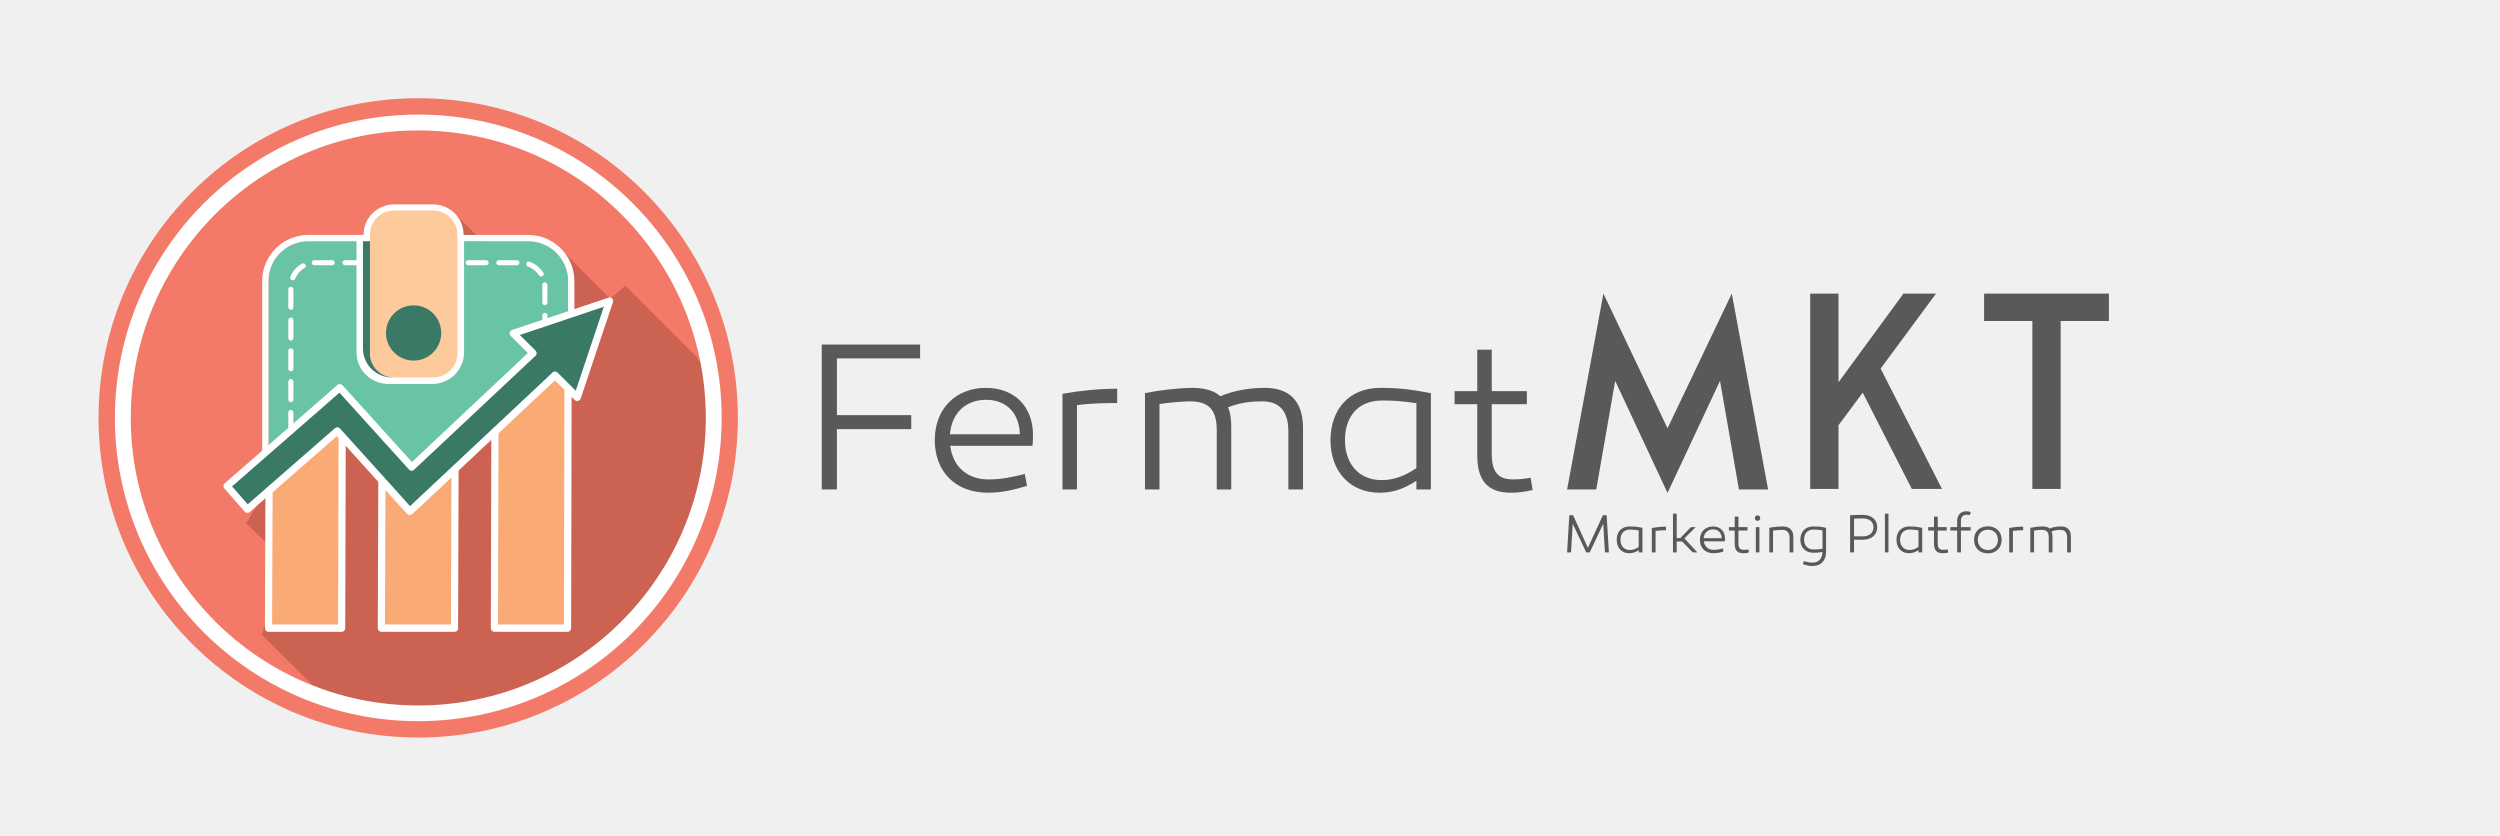
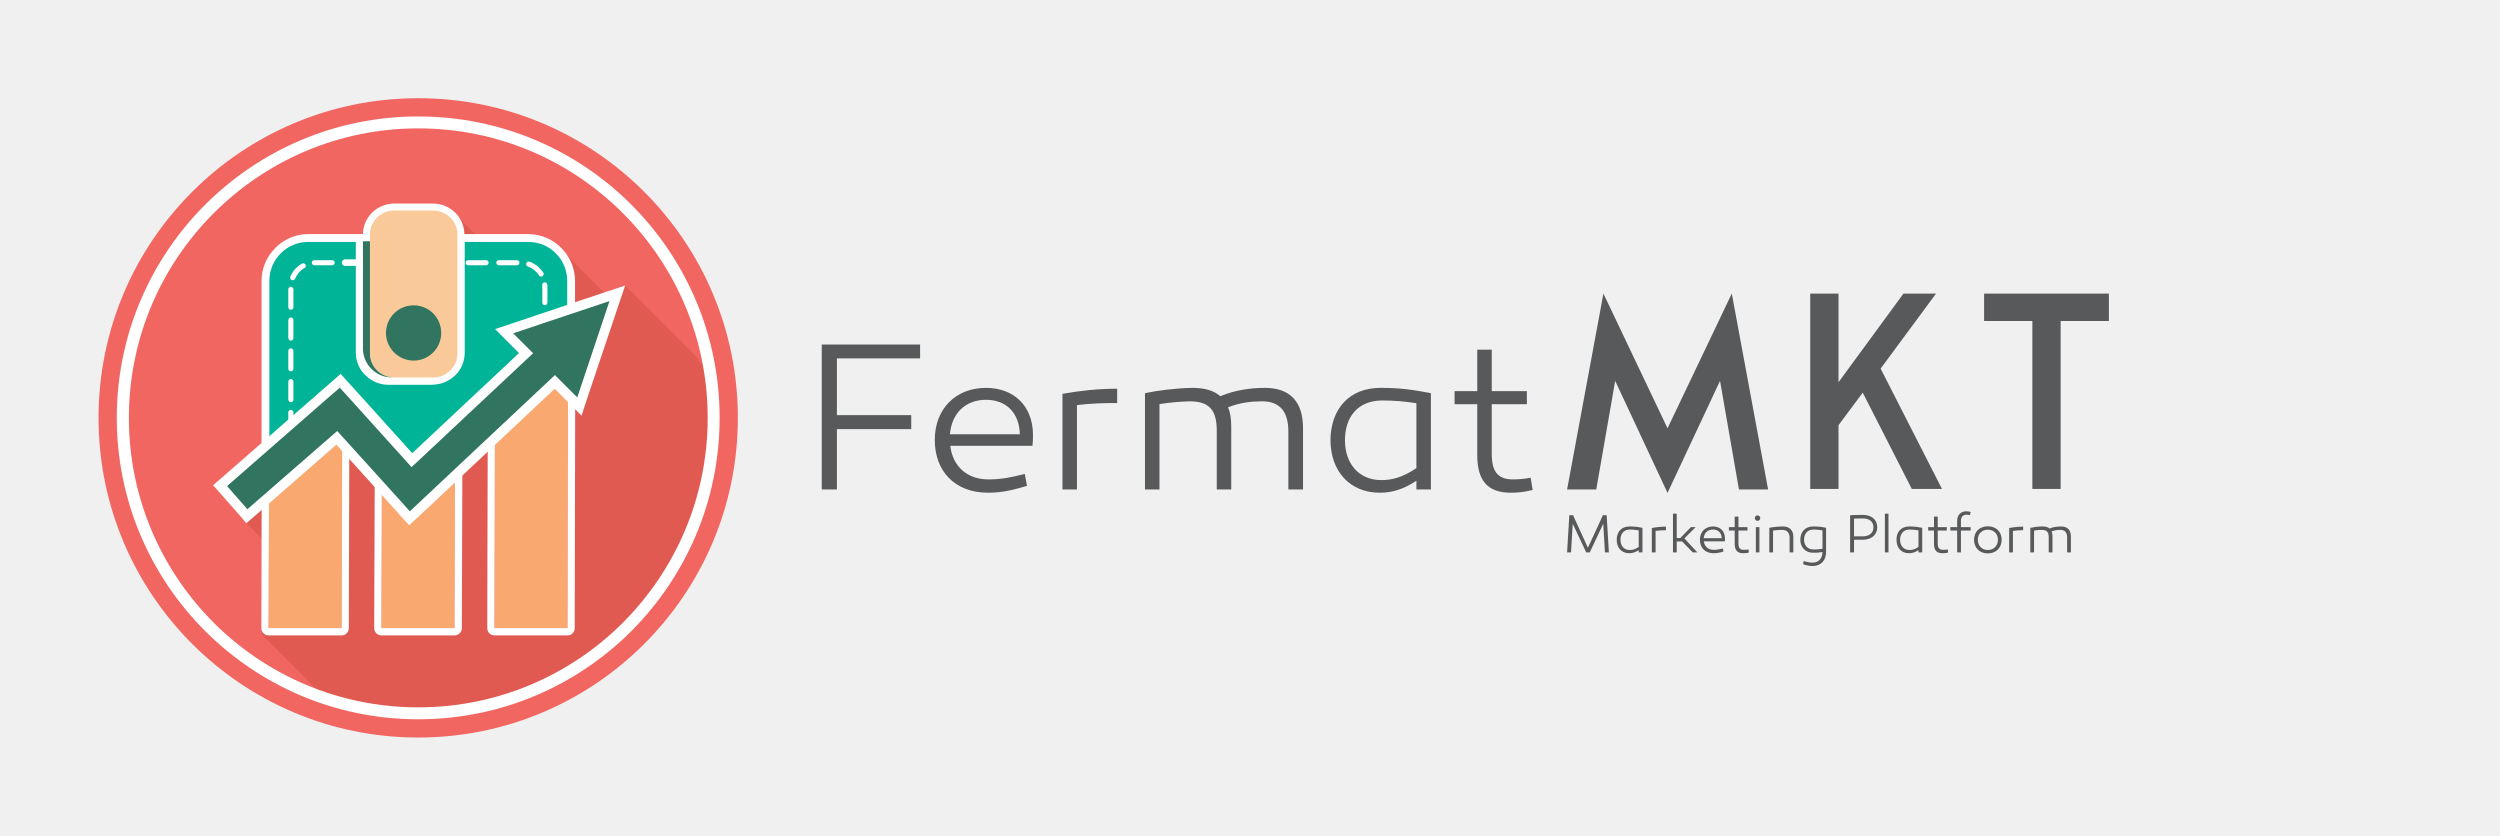
<svg xmlns="http://www.w3.org/2000/svg" xml:space="preserve" width="146.643mm" height="49.022mm" version="1.1" style="shape-rendering:geometricPrecision; text-rendering:geometricPrecision; image-rendering:optimizeQuality; fill-rule:evenodd; clip-rule:evenodd" viewBox="0 0 14664 4902">
  <defs>
    <style type="text/css">
   
-     .fil7 {fill:#3B7967}
-     .fil3 {fill:#68C4A4}
-     .fil6 {fill:#FDCB9B}
    .fil5 {fill:#FEFEFE}
-     .fil10 {fill:#3B7967}
-     .fil1 {fill:#F37A68}
-     .fil8 {fill:#F9AA75}
-     .fil2 {fill:#CC6252}
+     .fil3 {fill:#00B498}
+     .fil7 {fill:#317460}
+     .fil2 {fill:#E05A52}
+     .fil1 {fill:#F26662}
+     .fil8 {fill:#F9A870}
+     .fil6 {fill:#F9C999}
    .fil4 {fill:white}
    .fil0 {fill:#58595B;fill-rule:nonzero}
    .fil9 {fill:white;fill-rule:nonzero}
   
  </style>
  </defs>
  <g id="Capa_x0020_1">
-     <path class="fil0" d="M4909 2435l0 -333 488 0 0 -81 -577 0 0 850 89 0 0 -354 436 0 0 -82 -436 0zm874 -160c-175,0 -300,121 -300,306 0,180 115,309 313,309 87,0 152,-18 228,-40l-13 -70c-79,20 -139,32 -213,32 -127,0 -210,-78 -224,-197l482 0c3,-28 3,-38 3,-66 -1,-169 -113,-274 -276,-274zm1 70c117,0 195,76 198,202l-410 0c10,-122 90,-202 212,-202zm769 -65c-107,0 -216,11 -321,30l0 561 85 0 0 -495c85,-10 154,-12 236,-12l0 -84zm866 -5c-88,0 -181,15 -261,49 -39,-34 -92,-49 -166,-49 -98,2 -205,16 -276,31l0 565 85 0 0 -501c66,-10 120,-14 175,-16 112,0 161,45 161,171l0 346 85 0 0 -367c0,-49 -6,-87 -19,-115 73,-28 136,-35 200,-35 105,0 154,61 154,177l0 340 86 0 0 -360c0,-160 -81,-236 -224,-236zm678 0c-181,0 -291,122 -293,305 0,186 115,310 288,310 80,0 144,-23 216,-70l0 51 85 0 0 -565c-116,-22 -187,-31 -296,-31zm11 74c69,0 128,5 200,16l0 381c-77,51 -137,70 -206,70 -130,0 -213,-95 -213,-234 0,-137 75,-233 219,-233zm870 453c-37,7 -72,10 -103,10 -90,0 -125,-46 -125,-150l0 -291 206 0 0 -77 -206 0 0 -243 -85 0 0 243 -133 0 0 77 133 0 0 299c0,151 63,220 196,220 50,0 82,-5 129,-16l-12 -72z" />
+     <path class="fil0" d="M4909 2435l0 -333 488 0 0 -81 -577 0 0 850 89 0 0 -354 436 0 0 -82 -436 0zm874 -160c-175,0 -300,121 -300,306 0,180 115,309 313,309 87,0 152,-18 228,-40l-13 -70c-79,20 -139,32 -213,32 -127,0 -210,-78 -224,-197l482 0c3,-28 3,-38 3,-66 -1,-169 -113,-274 -276,-274zm1 70c117,0 195,76 198,202l-410 0c10,-122 90,-202 212,-202zm769 -65c-107,0 -216,11 -321,30l0 561 85 0 0 -495c85,-10 154,-12 236,-12l0 -84zm866 -5c-88,0 -181,15 -261,49 -39,-34 -92,-49 -166,-49 -98,2 -205,16 -276,31l0 565 85 0 0 -501c66,-10 120,-14 175,-16 112,0 161,45 161,171l0 346 85 0 0 -367c0,-49 -6,-87 -19,-115 73,-28 136,-35 200,-35 105,0 154,61 154,177l0 340 86 0 0 -360c0,-160 -81,-236 -224,-236zm678 0c-181,0 -291,122 -293,305 0,186 116,310 288,310 80,0 144,-23 216,-70l0 51 85 0 0 -565c-116,-22 -187,-31 -296,-31zm11 74c69,0 128,5 200,16l0 381c-77,51 -137,70 -206,70 -130,0 -213,-95 -213,-234 0,-137 76,-233 219,-233zm870 453c-37,7 -72,10 -103,10 -90,0 -125,-46 -125,-150l0 -291 206 0 0 -77 -206 0 0 -243 -85 0 0 243 -133 0 0 77 133 0 0 299c0,151 63,220 196,220 50,0 82,-5 129,-16l-12 -72z" />
    <path class="fil0" d="M9781 2512l377 -790 213 1149 -171 0 -111 -637 -308 657 -307 -657 -111 637 -171 0 213 -1149 376 790zm1575 -790l-325 440 360 706 -177 0 -288 -565 -142 191 0 374 -166 0 0 -1146 166 0 0 520 381 -520 191 0zm282 161l0 -161 732 0 0 161 -283 0 0 985 -166 0 0 -985 -283 0z" />
-     <path class="fil0" d="M9404 3072l10 168 23 0 -13 -218 -22 0 -88 191 -87 -191 -22 0 -13 218 23 0 10 -168 79 168 21 0 79 -168zm154 16c-47,0 -75,31 -75,78 0,48 29,79 73,79 21,0 37,-6 56,-18l0 13 22 0 0 -144c-30,-6 -48,-8 -76,-8zm3 18c17,0 32,2 51,5l0 97c-20,14 -35,18 -53,18 -33,0 -54,-24 -54,-60 0,-35 19,-60 56,-60zm211 -17c-28,0 -56,3 -83,8l0 143 22 0 0 -126c22,-3 39,-4 61,-4l0 -21zm63 67l0 -143 -22 0 0 227 22 0 0 -64 32 0 62 64 27 0 -76 -82 66 -66 -28 0 -62 64 -21 0zm213 -68c-45,0 -77,31 -77,78 0,46 29,79 80,79 22,0 39,-4 58,-10l-3 -18c-20,5 -36,8 -55,8 -32,0 -53,-20 -57,-50l123 0c1,-7 1,-10 1,-17 0,-44 -29,-70 -70,-70zm0 17c30,0 50,20 51,52l-106 0c3,-31 23,-52 55,-52zm208 118c-10,1 -19,2 -27,2 -23,0 -32,-11 -32,-38l0 -75 53 0 0 -20 -53 0 0 -62 -22 0 0 62 -34 0 0 20 34 0 0 77c0,39 16,56 50,56 13,0 22,-1 33,-4l-2 -18zm53 -168c9,0 16,-7 16,-16 0,-9 -7,-16 -16,-16 -9,0 -16,7 -16,16 0,9 7,16 16,16zm11 37l-21 0 0 148 21 0 0 -148zm139 -4c-27,0 -59,3 -81,8l0 144 22 0 0 -128c20,-3 38,-4 55,-4 26,0 42,17 42,45l0 87 22 0 0 -92c0,-38 -23,-60 -60,-60zm176 0c-46,0 -75,31 -75,78 0,44 30,76 74,76 19,0 31,0 56,-4 -1,39 -23,62 -59,62 -17,0 -35,-4 -51,-9l-4 18c16,6 35,11 55,11 51,0 80,-33 80,-83l0 -141c-21,-5 -41,-8 -76,-8zm3 18c18,0 33,2 52,5l0 108c-26,4 -37,4 -53,4 -34,0 -55,-24 -55,-57 0,-35 19,-60 56,-60zm288 -86c-25,0 -50,1 -74,2l0 218 23 0 0 -74 51 0c51,0 85,-29 85,-73 0,-46 -34,-73 -85,-73zm-51 126l0 -104c19,-1 36,-1 53,-1 36,0 61,18 61,53 0,31 -25,52 -61,52l-53 0zm202 -133l-21 0 0 227 21 0 0 -227zm122 75c-47,0 -75,31 -75,78 0,48 29,79 73,79 21,0 37,-6 56,-18l0 13 22 0 0 -144c-30,-6 -48,-8 -76,-8zm3 18c17,0 32,2 51,5l0 97c-20,14 -35,18 -53,18 -33,0 -55,-24 -55,-60 0,-35 20,-60 57,-60zm223 117c-10,1 -19,2 -27,2 -23,0 -32,-11 -32,-38l0 -75 53 0 0 -20 -53 0 0 -62 -22 0 0 62 -34 0 0 20 34 0 0 77c0,39 17,56 50,56 13,0 22,-1 33,-4l-2 -18zm134 -111l0 -20 -57 0 0 -37c0,-23 13,-36 32,-36 7,0 14,1 21,2l4 -18c-9,-3 -18,-4 -26,-4 -31,0 -53,21 -53,56l0 37 -40 0 0 20 40 0 0 128 22 0 0 -128 57 0zm101 -25c-48,0 -81,31 -81,79 0,48 33,80 81,80 47,0 81,-32 81,-80 0,-48 -34,-79 -81,-79zm0 139c-34,0 -59,-24 -59,-60 0,-36 25,-59 59,-59 35,0 59,23 59,59 0,36 -24,60 -59,60zm207 -137c-27,0 -55,3 -82,8l0 143 22 0 0 -126c21,-3 39,-4 60,-4l0 -21zm222 -1c-22,0 -46,3 -67,12 -10,-9 -23,-12 -42,-12 -25,0 -53,4 -71,8l0 144 22 0 0 -128c17,-3 31,-4 45,-4 28,0 41,11 41,44l0 88 22 0 0 -94c0,-12 -2,-22 -5,-29 19,-7 35,-9 51,-9 27,0 40,15 40,45l0 87 22 0 0 -92c0,-41 -21,-60 -58,-60z" />
-     <path class="fil1" d="M4328 2451c0,-1035 -839,-1875 -1875,-1875 -1035,0 -1875,840 -1875,1875 0,1036 840,1875 1875,1875 1036,0 1875,-839 1875,-1875z" />
-     <path class="fil2" d="M4186 2451c0,-100 -8,-198 -25,-293 -39,-19 -65,-38 -71,-60l-423 -423 -87 77 -263 -263 -44 369 -593 -593 0 777 -266 639 -421 -467 -457 1509 375 374c170,56 353,87 542,87 957,0 1733,-776 1733,-1733z" />
-     <polygon class="fil2" points="1602,3225 1445,3069 1600,2804 " />
-     <g id="_824828640">
+     <path class="fil0" d="M9404 3072l10 168 23 0 -13 -218 -22 0 -88 191 -87 -191 -22 0 -13 218 23 0 10 -168 79 168 21 0 79 -168zm154 16c-47,0 -75,31 -75,78 0,48 29,79 73,79 21,0 37,-6 56,-18l0 13 22 0 0 -144c-30,-6 -48,-8 -76,-8zm3 18c17,0 32,2 51,5l0 97c-20,14 -35,18 -53,18 -33,0 -54,-24 -54,-60 0,-35 19,-60 56,-60zm211 -17c-28,0 -56,3 -83,8l0 143 22 0 0 -126c22,-3 39,-4 61,-4l0 -21zm63 67l0 -143 -22 0 0 227 22 0 0 -64 32 0 62 64 27 0 -76 -82 66 -66 -28 0 -62 64 -21 0zm213 -68c-45,0 -77,31 -77,78 0,46 29,79 80,79 22,0 39,-4 58,-10l-3 -18c-20,5 -36,8 -55,8 -32,0 -53,-20 -57,-50l123 0c1,-7 1,-10 1,-17 0,-44 -29,-70 -70,-70zm0 18c30,0 50,19 51,51l-106 0c3,-31 23,-51 55,-51zm208 117c-10,1 -19,2 -27,2 -23,0 -32,-11 -32,-38l0 -75 53 0 0 -20 -53 0 0 -62 -22 0 0 62 -34 0 0 20 34 0 0 77c0,39 16,56 50,56 13,0 22,-1 33,-4l-2 -18zm53 -168c9,0 16,-7 16,-16 0,-9 -7,-16 -16,-16 -9,0 -16,7 -16,16 0,9 7,16 16,16zm11 37l-21 0 0 148 21 0 0 -148zm139 -4c-27,0 -59,3 -81,8l0 144 22 0 0 -128c20,-3 38,-4 55,-4 26,0 42,17 42,45l0 87 22 0 0 -92c0,-38 -23,-60 -60,-60zm176 0c-46,0 -75,31 -75,78 0,44 30,76 74,76 19,0 31,0 56,-4 -1,39 -23,62 -59,62 -17,0 -35,-4 -51,-9l-4 18c16,6 35,11 55,11 51,0 80,-33 80,-83l0 -141c-21,-5 -41,-8 -76,-8zm3 18c18,0 33,2 52,5l0 108c-26,4 -37,4 -53,4 -34,0 -55,-24 -55,-57 0,-35 19,-60 56,-60zm288 -86c-25,0 -50,1 -74,2l0 218 23 0 0 -74 51 0c51,0 85,-29 85,-73 0,-46 -34,-73 -85,-73zm-51 126l0 -104c19,-1 36,-1 53,-1 36,0 61,18 61,53 0,31 -25,52 -61,52l-53 0zm202 -133l-21 0 0 227 21 0 0 -227zm122 75c-47,0 -75,31 -75,78 0,48 29,79 73,79 21,0 37,-6 56,-18l0 13 22 0 0 -144c-30,-6 -48,-8 -76,-8zm2 18c18,0 33,2 52,5l0 97c-20,14 -35,18 -53,18 -33,0 -55,-24 -55,-60 0,-35 20,-60 56,-60zm224 117c-10,1 -19,2 -27,2 -23,0 -32,-11 -32,-38l0 -75 53 0 0 -20 -53 0 0 -62 -22 0 0 62 -34 0 0 20 34 0 0 77c0,39 16,56 50,56 13,0 22,-1 33,-4l-2 -18zm134 -111l0 -20 -57 0 0 -37c0,-23 13,-36 32,-36 7,0 14,1 21,2l4 -18c-9,-3 -18,-4 -26,-4 -31,0 -53,21 -53,56l0 37 -40 0 0 20 40 0 0 128 22 0 0 -128 57 0zm101 -25c-48,0 -81,31 -81,79 0,48 33,80 81,80 47,0 81,-32 81,-80 0,-48 -34,-79 -81,-79zm0 139c-34,0 -59,-24 -59,-60 0,-36 25,-59 59,-59 34,0 59,23 59,59 0,36 -25,60 -59,60zm207 -137c-27,0 -55,3 -82,8l0 143 22 0 0 -126c21,-3 39,-4 60,-4l0 -21zm222 -1c-22,0 -46,3 -67,12 -10,-9 -23,-12 -42,-12 -25,0 -53,4 -71,8l0 144 22 0 0 -128c17,-3 31,-4 45,-4 28,0 41,11 41,44l0 88 22 0 0 -94c0,-12 -2,-22 -5,-29 19,-7 35,-9 51,-9 27,0 40,15 40,45l0 87 22 0 0 -92c0,-41 -21,-60 -58,-60z" />
+     <g id="_562333456">
+       <circle class="fil1" cx="2453" cy="2451" r="1875" />
+       <path class="fil2" d="M4186 2451c0,-100 -8,-198 -25,-293 -39,-19 -65,-38 -71,-60l-423 -423 -87 77 -263 -263 -44 369 -593 -593 0 777 -266 639 -421 -467 -457 1509 375 374c170,56 353,87 542,87 957,0 1733,-776 1733,-1733z" />
+       <polygon class="fil2" points="1602,3225 1445,3069 1600,2804 " />
      <path class="fil3" d="M1575 1648l0 978 418 -365 421 467 713 -669 -117 -116 322 -108 0 -187c0,-129 -105,-233 -234,-233l-1290 0c-128,0 -233,104 -233,233z" />
      <g>
        <g>
          <path class="fil4" d="M1706 2404c-8,0 -15,7 -15,15l0 105 0 1 30 -27 0 -79c0,-8 -6,-15 -15,-15z" />
          <path class="fil4" d="M1721 1802l0 -105c0,-8 -6,-15 -15,-15 -8,0 -15,7 -15,15l0 105c0,8 7,15 15,15 9,0 15,-7 15,-15z" />
          <path class="fil4" d="M1721 2163l0 -105c0,-8 -6,-15 -15,-15 -8,0 -15,7 -15,15l0 105c0,8 7,15 15,15 9,0 15,-7 15,-15z" />
          <path class="fil4" d="M1721 1982l0 -104c0,-9 -6,-16 -15,-16 -8,0 -15,7 -15,16l0 104c0,9 7,16 15,16 9,0 15,-7 15,-16z" />
          <path class="fil4" d="M1731 1635c11,-26 30,-49 55,-63 5,-2 8,-7 8,-13 0,-2 -1,-5 -2,-7 -4,-7 -13,-10 -21,-6 -19,11 -35,25 -48,42l0 0c0,0 0,1 -1,1 0,0 0,0 0,0 0,0 0,0 0,0l0 0c0,0 0,0 0,0 0,0 0,0 0,0 0,0 0,0 0,0 0,1 0,1 0,1 0,0 0,0 0,0l0 0c0,0 0,0 0,0 0,0 0,0 0,0 0,0 0,0 0,0 0,0 0,0 0,0 -1,0 -1,0 -1,0 0,0 0,0 0,0 0,0 0,0 0,0l0 0c0,0 0,0 0,0 0,0 0,0 0,0 0,1 0,1 0,1 0,0 0,0 0,0 0,0 0,0 0,0 0,0 0,0 0,0 0,0 0,0 0,0 0,0 0,0 0,0 0,0 0,0 0,0 0,0 0,0 0,0 0,0 0,0 0,0 0,0 0,0 0,0 0,0 -1,0 -1,0 0,0 0,1 0,1 0,0 0,0 0,0 0,0 0,0 0,0 0,0 0,0 0,0 0,0 0,0 0,0 0,0 0,0 0,0 0,0 0,0 0,0 0,0 0,0 0,0 0,0 0,0 0,0 0,0 0,0 0,0 0,0 0,0 0,0 0,0 0,0 0,0 0,0 0,0 0,1 0,0 0,0 0,0 0,0 0,0 0,0 0,0 0,0 0,0 0,0 -1,0 -1,0 0,0 0,0 0,0 0,0 0,0 0,0 0,0 0,0 0,0 0,0 0,0 0,0 0,0 0,0 0,0 0,0 0,0 0,0 0,0 0,0 0,0 0,0 0,0 0,1 0,0 0,0 0,0 0,0 0,0 0,0 0,0 0,0 0,0 0,0 0,0 0,0 0,0 0,0 0,0 0,0 0,0 0,0 0,0 0,0 0,0 0,0 0,0 0,0 0,0 -1,0 -1,0 0,0 0,0 0,0 0,0 0,0 0,0 0,0 0,1 0,1 0,0 0,0 0,0 0,0 0,0 0,0 0,0 0,0 0,0 0,0 0,0 0,0 0,0 0,0 0,0 0,0 0,0 0,0 0,0 0,0 0,0 0,0 0,0 0,0 0,0 0,0 0,0 0,0 0,0 0,0 0,0 0,0 0,0 0,0 0,1 0,1 0,0 0,0 0,0 0,0 0,0 -1,0 0,0 0,0 0,0 0,0 0,0 0,0 0,0 0,0 0,0 0,0 0,0 0,0 0,0 0,0 0,0 0,0 0,0 0,0 0,0 0,0 0,0 0,0 0,0 0,0 0,0 0,0 0,0 0,1 0,1 0,1 0,0 0,0 0,0 0,0 0,0 0,0 0,0 0,0 0,0 0,0 0,0 0,0 0,0 0,0 0,0 0,0 -1,0 -1,0 0,0 0,0 0,0 0,0 0,1 0,1 0,0 0,0 0,0 0,0 0,0 0,0 0,0 0,0 0,0 0,0 0,0 0,1l0 0c-5,7 -10,15 -13,24 -1,2 -1,4 -1,6 0,6 3,11 9,14 8,3 17,-1 20,-8z" />
          <path class="fil4" d="M1706 2223c-8,0 -15,7 -15,16l0 104c0,9 7,16 15,16 9,0 15,-7 15,-16l0 -104c0,-9 -6,-16 -15,-16z" />
        </g>
        <path class="fil5" d="M3181 1850l0 35 30 -10 0 -25c0,-8 -7,-15 -15,-15 -9,0 -15,7 -15,15z" />
        <path class="fil5" d="M3180 1671c0,1 0,1 0,1 1,3 1,7 1,10l0 93c0,8 6,15 15,15 8,0 15,-7 15,-15l0 -93c0,0 0,0 0,0 0,0 0,0 0,0 0,0 0,0 0,0l0 0c0,-1 0,-1 0,-1 0,0 0,0 0,0 0,0 0,0 0,0 0,0 0,0 0,0 0,0 0,0 0,0 0,0 0,0 0,0 0,0 0,0 0,0 0,0 0,0 0,0 0,0 0,0 0,0 0,0 0,0 0,0 0,0 0,-1 0,-1 0,0 0,0 0,0 0,0 0,0 0,0 0,0 0,0 0,0 0,0 0,0 0,0 0,0 0,0 0,0 0,0 0,0 0,0 0,0 0,0 0,0 0,0 0,0 0,0 0,0 0,0 0,0 0,0 0,0 0,-1 0,0 0,0 0,0 0,0 0,0 0,0 0,0 0,0 0,0 0,0 0,0 0,0 0,0 0,0 0,0 0,0 0,0 0,0 0,0 0,0 0,0 0,0 0,0 0,0 0,0 0,0 0,0 0,0 0,0 0,0 0,0 0,0 0,-1 0,0 0,0 0,0 0,0 0,0 0,0 0,0 0,0 0,0 0,0 0,0 0,0 0,0 0,0 0,0 0,0 0,0 0,0 0,0 0,0 0,0 0,0 0,0 0,0 0,0 0,0 0,0 0,0 0,0 0,0 0,0 0,-1 0,-1 0,0 0,0 0,0 0,0 0,0 0,0 0,0 0,0 0,0 0,0 0,0 0,0 0,0 0,0 0,0 0,0 0,0 0,0 0,0 0,0 0,0 0,0 0,0 0,0 0,0 0,0 0,0 0,0 0,0 0,0 0,-1 0,-1 0,-1 0,0 0,0 0,0 0,0 0,0 0,0 0,0 0,0 0,0 0,0 0,0 0,0 0,0 0,0 0,0 0,0 0,0 0,0 0,0 0,0 0,0 0,0 0,0 0,0 0,0 0,0 0,0 0,0 0,-1 0,-1 0,0 0,0 0,0 0,0 0,0 0,0 0,0 0,0 0,0 0,0 0,0 0,0 0,0 0,0 0,0 0,0 0,0 0,0 0,0 0,0 0,0 0,0 0,0 0,0 0,0 0,0 0,0 0,0 0,0 0,0 0,0 0,0 0,-1 0,0 0,0 0,0 0,0 0,0 0,0 0,0 0,0 0,0 0,0 0,0 0,0 0,0 0,0 0,0 0,0 0,0 0,0 0,0 0,0 0,0 0,0 0,0 0,0 0,0 0,0 0,0 0,0 0,0 0,0 0,-1 0,-1 0,-1 0,0 0,0 0,0 0,0 0,0 0,0 0,0 0,0 0,0 0,0 0,0 0,0 0,0 0,0 0,0l0 0c0,0 0,0 0,0 0,0 0,0 0,0 0,0 0,-1 0,-1 0,0 0,0 0,0 0,0 0,-1 -1,-2 0,-8 -7,-15 -16,-14 -8,1 -14,7 -14,15z" />
        <path class="fil5" d="M1845 1556c1,0 3,0 4,0l99 0c9,0 15,-7 15,-15 0,-9 -6,-15 -15,-15l-99 0c0,0 0,0 0,0 0,0 0,0 0,0 0,0 0,0 0,0 0,0 0,0 0,0 0,0 0,0 0,0 0,0 0,0 0,0 0,0 0,0 0,0 0,0 0,0 0,0 0,0 0,0 -1,0 0,0 0,0 0,0 0,0 0,0 0,0 0,0 0,0 0,0 0,0 0,0 0,0 0,0 0,0 0,0 0,0 0,0 0,0 0,0 0,0 0,0 0,0 0,0 0,0 0,0 0,0 0,0 0,0 0,0 0,0 0,0 0,0 -1,0 0,0 0,0 0,0 0,0 0,0 0,0l0 0c0,0 0,0 0,0l0 0c-1,0 -1,0 -2,0 0,0 0,0 0,0 0,0 0,0 0,0 0,0 0,0 0,0 0,0 0,0 0,0 0,0 0,0 0,0 0,0 0,0 0,0 0,0 0,0 0,0 0,0 0,0 0,0 0,0 -1,0 -1,0 0,0 0,0 0,0 0,0 0,0 0,0l0 0c0,0 0,0 -1,0 -8,0 -14,7 -14,15 0,0 0,0 0,0 0,9 7,15 16,15z" />
-         <path class="fil5" d="M3087 1544c-1,2 -1,3 -1,5 0,6 4,12 10,14 27,10 50,28 65,52 5,7 14,9 21,5 5,-3 7,-8 7,-13 0,-3 -1,-6 -2,-8 -8,-11 -16,-21 -26,-30l0 0c0,-1 0,-1 0,-1l0 0c0,0 0,0 0,0 0,0 0,0 0,0 0,0 0,0 0,0l0 0c-1,0 -1,0 -1,0l0 0c0,0 0,0 0,-1l0 0c0,0 0,0 0,0l0 0c0,0 0,0 0,0 0,0 0,0 0,0 0,0 0,0 -1,0l0 0c0,0 0,0 0,0 0,0 0,0 0,0 0,0 0,0 0,0l0 0c0,-1 0,-1 0,-1l0 0c0,0 0,0 0,0 0,0 0,0 0,0 0,0 0,0 0,0 0,0 0,0 0,0 0,0 -1,0 -1,0l0 0c0,0 0,0 0,0 0,0 0,0 0,0 0,0 0,0 0,0 0,0 0,0 0,0 0,0 0,-1 0,-1l0 0c0,0 0,0 0,0 0,0 0,0 0,0 0,0 0,0 0,0 0,0 0,0 0,0 0,0 0,0 -1,0 0,0 0,0 0,0 0,0 0,0 0,0 0,0 0,0 0,0 0,0 0,0 0,0 0,0 0,0 0,0 0,0 0,0 0,0 0,0 0,0 0,0 0,0 0,0 0,0 0,0 0,-1 0,-1 0,0 0,0 0,0 0,0 0,0 0,0 0,0 0,0 0,0 0,0 0,0 0,0 0,0 -1,0 -1,0 0,0 0,0 0,0 0,0 0,0 0,0 0,0 0,0 0,0 0,0 0,0 0,0 0,0 0,0 0,0 0,0 0,0 0,0 0,0 0,0 0,0 0,0 0,0 0,0 0,0 0,0 0,0 0,0 0,-1 0,-1 0,0 0,0 0,0 0,0 0,0 0,0 -1,0 -1,0 -1,0 0,0 0,0 0,0 0,0 0,0 0,0 0,0 0,0 0,0 0,0 0,0 0,0 0,0 0,0 0,0 0,0 0,0 0,0 0,0 0,0 0,0 0,0 0,0 0,0 0,0 0,0 0,0 0,0 0,0 0,0 0,0 0,0 0,0 0,0 0,0 0,-1 -1,0 -1,0 -1,0 0,0 0,0 0,0 0,0 0,0 0,0 0,0 0,0 0,0 0,0 0,0 0,0 0,0 0,0 0,0 0,0 0,0 0,0 0,0 0,0 0,0 0,0 0,0 0,0 0,0 0,0 0,0 0,0 0,0 0,0 0,0 0,0 0,0 0,0 0,0 -1,0 0,0 0,0 0,0 0,0 0,0 0,0 0,-1 0,-1 0,-1 0,0 0,0 0,0 0,0 0,0 0,0 0,0 0,0 0,0 0,0 0,0 0,0 0,0 0,0 0,0 0,0 0,0 0,0 0,0 0,0 0,0 0,0 0,0 0,0 0,0 0,0 0,0 0,0 -1,0 -1,0 0,0 0,0 0,0 0,0 0,0 0,0 0,0 0,0 0,0 0,0 0,0 0,0 0,0 0,0 0,-1 0,0 0,0 0,0 0,0 0,0 0,0 0,0 0,0 0,0 0,0 0,0 0,0 0,0 0,0 0,0 0,0 0,0 0,0 0,0 0,0 -1,0 0,0 0,0 0,0 0,0 0,0 0,0 0,0 0,0 0,0 0,0 0,0 0,0 0,0 0,0 0,0 0,0 0,0 0,0 0,0 0,0 0,0 0,0 0,0 0,0 0,0 0,0 0,0 0,-1 0,-1 0,-1 0,0 0,0 0,0 0,0 0,0 0,0 0,0 -1,0 -1,0 0,0 0,0 0,0 0,0 0,0 0,0 0,0 0,0 0,0 0,0 0,0 0,0 0,0 0,0 0,0 0,0 0,0 0,0 0,0 0,0 0,0 0,0 0,0 0,0 0,0 0,0 0,0 0,0 0,0 0,0 -1,-1 -1,-1 -1,-1 0,0 0,0 0,0 0,0 0,0 0,0 0,0 0,0 0,0 0,0 0,0 0,0 0,0 0,0 0,0 0,0 0,0 0,0 0,0 0,0 0,0 0,0 0,0 0,0 0,0 0,0 0,0 0,0 0,0 0,0 0,0 0,0 0,0 -1,0 -1,0 -1,0 0,0 0,0 0,0 0,0 0,0 0,0 0,0 0,0 0,-1 0,0 0,0 0,0l0 0c0,0 0,0 0,0 0,0 0,0 0,0 0,0 0,0 0,0 0,0 0,0 0,0 0,0 -1,0 -1,0l0 0c0,0 0,0 0,0 0,0 0,0 0,0 0,0 0,0 0,0l0 0c0,-1 0,-1 -1,-1 0,0 0,0 0,0 0,0 0,0 0,0l0 0c0,0 0,0 0,0l0 0c0,0 -1,-1 -1,-1 0,0 0,0 0,0 0,0 0,0 -1,0l0 0c-6,-5 -12,-8 -18,-11l0 0c0,-1 -1,-1 -1,-1l0 0c0,0 0,0 -1,0l0 0c0,0 0,0 0,-1l0 0c0,0 0,0 0,0 0,0 0,0 0,0 0,0 0,0 -1,0l0 0c0,0 0,0 0,0 0,0 0,0 0,0 0,0 0,0 0,0 0,0 0,0 0,0 0,0 0,0 -1,0 0,0 0,0 0,0 0,0 0,0 0,0 0,0 0,0 0,0 0,0 0,-1 0,-1 0,0 0,0 0,0 0,0 0,0 0,0 0,0 0,0 0,0 0,0 -1,0 -1,0l0 0c0,0 0,0 0,0 0,0 0,0 0,0 0,0 0,0 0,0 0,0 0,0 0,0 0,0 0,0 0,0 0,0 0,0 0,0 0,0 0,0 0,0 0,0 0,0 0,0 -1,0 -1,0 -1,0 0,0 0,0 0,0 0,0 0,0 0,0 0,0 0,0 0,0 0,0 0,0 0,0l0 0c0,-1 0,-1 0,-1 0,0 0,0 0,0 0,0 0,0 0,0 0,0 0,0 0,0 0,0 -1,0 -1,0 0,0 0,0 0,0 0,0 0,0 0,0 0,0 0,0 0,0 0,0 0,0 0,0 0,0 0,0 0,0 0,0 0,0 0,0 0,0 0,0 0,0 0,0 0,0 0,0 0,0 0,0 0,0 0,0 0,0 0,0 -1,0 -1,0 -1,0 0,0 0,0 0,0 0,0 0,0 0,0 0,0 0,0 0,0 0,0 0,0 0,0 0,0 0,0 0,0 0,0 0,0 0,0 0,0 0,0 0,-1 0,0 0,0 0,0 0,0 0,0 0,0 0,0 -1,0 -1,0 0,0 0,0 0,0 0,0 0,0 0,0 0,0 0,0 0,0 0,0 0,0 0,0 0,0 0,0 0,0 0,0 0,0 0,0 0,0 0,0 0,0 0,0 0,0 0,0 0,0 0,0 0,0 0,0 0,0 0,0 -1,0 -1,0 -1,0 0,0 0,0 0,0 0,0 0,0 0,0 0,0 0,0 0,0 0,0 0,0 0,0 0,0 0,0 0,0 0,0 0,0 0,0 0,0 0,0 0,0 0,0 0,0 0,0 0,0 0,0 0,0 0,0 0,0 0,0 -1,-1 -1,-1 -1,-1 0,0 0,0 0,0 0,0 0,0 0,0 0,0 0,0 0,0 0,0 0,0 0,0 0,0 0,0 0,0 0,0 0,0 0,0 0,0 0,0 0,0 0,0 0,0 0,0 0,0 0,0 0,0 0,0 -1,0 -1,0 0,0 0,0 0,0 0,0 0,0 0,0 0,0 0,0 0,0 0,0 0,0 0,0 0,0 0,0 0,0 0,0 0,0 0,0 0,0 0,0 0,0 0,0 0,0 0,0 0,0 0,0 0,0 0,0 0,0 -1,0 0,0 0,0 0,0 0,0 0,0 0,0 0,0 0,0 0,0 0,0 0,0 0,-1 0,0 0,0 0,0 0,0 0,0 0,0 0,0 0,0 0,0 0,0 0,0 0,0 0,0 0,0 0,0 0,0 0,0 -1,0 0,0 0,0 0,0 0,0 0,0 0,0 0,0 0,0 0,0 0,0 0,0 0,0 0,0 0,0 0,0 0,0 0,0 0,0 0,0 0,0 0,0 0,0 0,0 0,0 0,0 0,0 0,0 0,0 0,0 0,0l-1 0c0,0 0,0 0,0 0,0 0,0 0,0 0,0 0,0 0,0l0 0c0,0 0,0 0,0l0 0c0,0 0,0 0,-1l0 0c-1,0 -1,0 -1,0 0,0 0,0 0,0 0,0 0,0 0,0l0 0c0,0 0,0 0,0l0 0c-1,0 -1,0 -1,0l0 0c-1,0 -2,-1 -3,-1 -8,-3 -16,1 -19,9z" />
+         <path class="fil5" d="M3087 1544c-1,2 -1,3 -1,5 0,6 4,12 10,14 27,10 50,28 65,52 5,7 14,9 21,5 5,-3 7,-8 7,-13 0,-3 -1,-6 -2,-8 -8,-11 -16,-21 -26,-30l0 0c0,-1 0,-1 0,-1l0 0c0,0 0,0 0,0 0,0 0,0 0,0 0,0 0,0 0,0l0 0c-1,0 -1,0 -1,0l0 0c0,0 0,0 0,-1l0 0c0,0 0,0 0,0l0 0c0,0 0,0 0,0 0,0 0,0 0,0 0,0 0,0 -1,0l0 0c0,0 0,0 0,0 0,0 0,0 0,0 0,0 0,0 0,0l0 0c0,-1 0,-1 0,-1l0 0c0,0 0,0 0,0 0,0 0,0 0,0 0,0 0,0 0,0 0,0 0,0 0,0 0,0 -1,0 -1,0l0 0c0,0 0,0 0,0 0,0 0,0 0,0 0,0 0,0 0,0 0,0 0,0 0,0 0,0 0,-1 0,-1l0 0c0,0 0,0 0,0 0,0 0,0 0,0 0,0 0,0 0,0 0,0 0,0 0,0 0,0 0,0 -1,0 0,0 0,0 0,0 0,0 0,0 0,0 0,0 0,0 0,0 0,0 0,0 0,0 0,0 0,0 0,0 0,0 0,0 0,0 0,0 0,0 0,0 0,0 0,0 0,0 0,0 0,-1 0,-1 0,0 0,0 0,0 0,0 0,0 0,0 0,0 0,0 0,0 0,0 0,0 0,0 0,0 -1,0 -1,0 0,0 0,0 0,0 0,0 0,0 0,0 0,0 0,0 0,0 0,0 0,0 0,0 0,0 0,0 0,0 0,0 0,0 0,0 0,0 0,0 0,0 0,0 0,0 0,0 0,0 0,0 0,0 0,0 0,-1 0,-1 0,0 0,0 0,0 0,0 0,0 0,0 -1,0 -1,0 -1,0 0,0 0,0 0,0 0,0 0,0 0,0 0,0 0,0 0,0 0,0 0,0 0,0 0,0 0,0 0,0 0,0 0,0 0,0 0,0 0,0 0,0 0,0 0,0 0,0 0,0 0,0 0,0 0,0 0,0 0,0 0,0 0,0 0,0 0,0 0,0 0,-1 -1,0 -1,0 -1,0 0,0 0,0 0,0 0,0 0,0 0,0 0,0 0,0 0,0 0,0 0,0 0,0 0,0 0,0 0,0 0,0 0,0 0,0 0,0 0,0 0,0 0,0 0,0 0,0 0,0 0,0 0,0 0,0 0,0 0,0 0,0 0,0 0,0 0,0 0,0 -1,0 0,0 0,0 0,0 0,0 0,0 0,0 0,-1 0,-1 0,-1 0,0 0,0 0,0 0,0 0,0 0,0 0,0 0,0 0,0 0,0 0,0 0,0 0,0 0,0 0,0 0,0 0,0 0,0 0,0 0,0 0,0 0,0 0,0 0,0 0,0 0,0 0,0 0,0 -1,0 -1,0 0,0 0,0 0,0 0,0 0,0 0,0 0,0 0,0 0,0 0,0 0,0 0,0 0,0 0,0 0,-1 0,0 0,0 0,0 0,0 0,0 0,0 0,0 0,0 0,0 0,0 0,0 0,0 0,0 0,0 0,0 0,0 0,0 0,0 0,0 0,0 -1,0 0,0 0,0 0,0 0,0 0,0 0,0 0,0 0,0 0,0 0,0 0,0 0,0 0,0 0,0 0,0 0,0 0,0 0,0 0,0 0,0 0,0 0,0 0,0 0,0 0,0 0,0 0,0 0,-1 0,-1 0,-1 0,0 0,0 0,0 0,0 0,0 0,0 0,0 -1,0 -1,0 0,0 0,0 0,0 0,0 0,0 0,0 0,0 0,0 0,0 0,0 0,0 0,0 0,0 0,0 0,0 0,0 0,0 0,0 0,0 0,0 0,0 0,0 0,0 0,0 0,0 0,0 0,0 0,0 0,0 0,0 -1,-1 -1,-1 -1,-1 0,0 0,0 0,0 0,0 0,0 0,0 0,0 0,0 0,0 0,0 0,0 0,0 0,0 0,0 0,0 0,0 0,0 0,0 0,0 0,0 0,0 0,0 0,0 0,0 0,0 0,0 0,0 0,0 0,0 0,0 0,0 0,0 0,0 -1,0 -1,0 -1,0 0,0 0,0 0,0 0,0 0,0 0,0 0,0 0,0 0,-1 0,0 0,0 0,0l0 0c0,0 0,0 0,0 0,0 0,0 0,0 0,0 0,0 0,0 0,0 0,0 0,0 0,0 -1,0 -1,0l0 0c0,0 0,0 0,0 0,0 0,0 0,0 0,0 0,0 0,0l0 0c0,-1 0,-1 -1,-1 0,0 0,0 0,0 0,0 0,0 0,0l0 0c0,0 0,0 0,0l0 0c0,0 -1,-1 -1,-1 0,0 0,0 0,0 0,0 -1,0 -1,0l0 0c-6,-5 -12,-8 -18,-11l0 0c0,-1 -1,-1 -1,-1l0 0c0,0 0,0 -1,0l0 0c0,0 0,0 0,-1l0 0c0,0 0,0 0,0 0,0 0,0 0,0 0,0 0,0 -1,0l0 0c0,0 0,0 0,0 0,0 0,0 0,0 0,0 0,0 0,0 0,0 0,0 0,0 0,0 0,0 -1,0 0,0 0,0 0,0 0,0 0,0 0,0 0,0 0,0 0,0 0,0 0,-1 0,-1 0,0 0,0 0,0 0,0 0,0 0,0 0,0 0,0 0,0 0,0 -1,0 -1,0l0 0c0,0 0,0 0,0 0,0 0,0 0,0 0,0 0,0 0,0 0,0 0,0 0,0 0,0 0,0 0,0 0,0 0,0 0,0 0,0 0,0 0,0 0,0 0,0 0,0 -1,0 -1,0 -1,0 0,0 0,0 0,0 0,0 0,0 0,0 0,0 0,0 0,0 0,0 0,0 0,0l0 0c0,-1 0,-1 0,-1 0,0 0,0 0,0 0,0 0,0 0,0 0,0 0,0 0,0 0,0 -1,0 -1,0 0,0 0,0 0,0 0,0 0,0 0,0 0,0 0,0 0,0 0,0 0,0 0,0 0,0 0,0 0,0 0,0 0,0 0,0 0,0 0,0 0,0 0,0 0,0 0,0 0,0 0,0 0,0 0,0 0,0 0,0 -1,0 -1,0 -1,0 0,0 0,0 0,0 0,0 0,0 0,0 0,0 0,0 0,0 0,0 0,0 0,0 0,0 0,0 0,0 0,0 0,0 0,0 0,0 0,0 0,-1 0,0 0,0 0,0 0,0 0,0 0,0 0,0 -1,0 -1,0 0,0 0,0 0,0 0,0 0,0 0,0 0,0 0,0 0,0 0,0 0,0 0,0 0,0 0,0 0,0 0,0 0,0 0,0 0,0 0,0 0,0 0,0 0,0 0,0 0,0 0,0 0,0 0,0 0,0 0,0 -1,0 -1,0 -1,0 0,0 0,0 0,0 0,0 0,0 0,0 0,0 0,0 0,0 0,0 0,0 0,0 0,0 0,0 0,0 0,0 0,0 0,0 0,0 0,0 0,0 0,0 0,0 0,0 0,0 0,0 0,0 0,0 0,0 0,0 -1,-1 -1,-1 -1,-1 0,0 0,0 0,0 0,0 0,0 0,0 0,0 0,0 0,0 0,0 0,0 0,0 0,0 0,0 0,0 0,0 0,0 0,0 0,0 0,0 0,0 0,0 0,0 0,0 0,0 0,0 0,0 0,0 -1,0 -1,0 0,0 0,0 0,0 0,0 0,0 0,0 0,0 0,0 0,0 0,0 0,0 0,0 0,0 0,0 0,0 0,0 0,0 0,0 0,0 0,0 0,0 0,0 0,0 0,0 0,0 0,0 0,0 0,0 0,0 -1,0 0,0 0,0 0,0 0,0 0,0 0,0 0,0 0,0 0,0 0,0 0,0 0,-1 0,0 0,0 0,0 0,0 0,0 0,0 0,0 0,0 0,0 0,0 0,0 0,0 0,0 0,0 0,0 0,0 0,0 -1,0 0,0 0,0 0,0 0,0 0,0 0,0 0,0 0,0 0,0 0,0 0,0 0,0 0,0 0,0 0,0 0,0 0,0 0,0 0,0 0,0 0,0 0,0 0,0 0,0 0,0 0,0 0,0 0,0 0,0 0,0l-1 0c0,0 0,0 0,0 0,0 0,0 0,0 0,0 0,0 0,0l0 0c0,0 0,0 0,0l0 0c0,0 0,0 0,-1l0 0c-1,0 -1,0 -1,0 0,0 0,0 0,0 0,0 0,0 0,0l0 0c0,0 0,0 0,0l0 0c-1,0 -1,0 -1,0l0 0c-1,0 -2,-1 -3,-1 -8,-3 -16,1 -19,9z" />
        <path class="fil5" d="M2911 1541c0,8 7,15 16,15l104 0c9,0 16,-7 16,-15 0,-9 -7,-15 -16,-15l-104 0c-9,0 -16,6 -16,15z" />
        <path class="fil5" d="M2731 1541c0,8 7,15 15,15l105 0c8,0 15,-7 15,-15 0,-9 -7,-15 -15,-15l-105 0c-8,0 -15,6 -15,15z" />
      </g>
-       <path class="fil5" d="M3332 1648l0 187 37 -13 0 -174c0,-149 -122,-270 -271,-270l-379 0 0 -3c0,-97 -80,-176 -178,-176l-229 0c-99,0 -179,79 -179,176l0 3 -325 0c-148,0 -270,121 -270,270l0 1010 37 -32 0 -978c0,-129 105,-233 233,-233l283 0 0 111 -67 0c-8,0 -15,6 -15,15 0,8 7,15 15,15l67 0 0 511c0,102 84,185 187,185l257 0c1,0 1,0 2,0 30,0 57,-7 82,-20 24,-11 44,-27 60,-47 27,-32 43,-73 43,-118l0 -652 376 0c129,0 234,104 234,233z" />
+       <path class="fil5" d="M3327 1835l0 -187c0,-63 -25,-121 -67,-162l0 0c-41,-42 -98,-67 -162,-67l-372 0 0 648c0,23 -4,44 -11,64 -7,21 -18,40 -32,57 -9,10 -18,19 -29,27l0 0c-10,8 -21,15 -33,21l0 0c-13,7 -26,12 -41,15 -13,3 -28,5 -43,6l-1 0 0 0 -1 0 0 0 -257 0c-53,0 -100,-22 -135,-56 -35,-34 -56,-81 -56,-134l0 -507 -63 0c-5,0 -10,-2 -14,-6 -3,-3 -5,-8 -5,-13 0,-6 2,-10 5,-14l0 0c4,-3 9,-6 14,-6l63 0 0 -102 -279 0c-63,0 -120,25 -161,67 -42,41 -67,99 -67,162l0 978 0 1 -2 2 -37 32 -7 6 0 -9 0 -1010c0,-76 31,-144 81,-194 49,-50 118,-81 193,-81l321 0c0,-49 21,-93 53,-126 34,-32 79,-53 130,-53l229 0c50,0 96,21 129,53 33,33 53,77 54,126l374 0c76,0 145,31 194,81 50,50 81,118 81,194l0 174 0 3 -3 1 -37 13 -6 2 0 -6z" />
      <path class="fil6" d="M2170 1375l0 21 0 678c0,77 64,140 142,140l229 0c0,0 1,0 2,0 77,-1 140,-64 140,-140l0 -699c0,-77 -64,-140 -142,-140l-229 0c-78,0 -142,63 -142,140z" />
      <path class="fil7" d="M2264 1953c0,89 73,162 162,162 90,0 162,-73 162,-162 0,-90 -72,-162 -162,-162 -89,0 -162,72 -162,162z" />
      <path class="fil7" d="M2170 2074l0 -659 -41 0 0 630c0,93 77,169 171,169l12 0c-78,0 -142,-63 -142,-140z" />
+       <polygon class="fil8" points="1575,3684 2004,3684 2007,2559 1978,2528 1578,2877 " />
+       <path class="fil9" d="M1575 3684l429 0 3 -1125 -29 -31 -400 349 -3 807zm429 43l-429 0 0 0c-23,0 -42,-19 -42,-43l2 -806c0,-12 5,-24 15,-33l398 -348 2 -1c17,-16 44,-14 60,3l28 32 0 0c7,8 11,17 11,28l-3 1122c0,1 0,2 0,3 0,24 -19,43 -42,43z" />
+       <polygon class="fil8" points="2237,3684 2666,3684 2669,2750 2471,2936 2404,2999 2342,2930 2240,2818 " />
+       <path class="fil9" d="M2237 3684l429 0 3 -934 -198 186 -67 63 -62 -69 -102 -112 -3 866zm429 43l-429 0 0 0c-23,0 -42,-19 -42,-43l3 -866 0 0c0,-12 5,-23 14,-31 17,-16 44,-15 60,3l99 110c1,1 2,1 2,2l33 37 36 -34 198 -186 0 0c8,-7 18,-11 29,-11 24,0 43,19 43,42l-3 931c0,1 0,2 0,3 0,24 -19,43 -43,43z" />
+       <polygon class="fil8" points="3329,3684 3332,2277 3255,2200 2903,2531 2900,3684 " />
+       <path class="fil9" d="M3329 3684l3 -1407 -77 -77 -352 331 -3 1153 429 0zm45 -1407l-3 1404c0,1 0,2 0,3 0,24 -19,43 -42,43l-429 0 0 0c-23,0 -42,-19 -42,-43l3 -1151c-1,-12 4,-24 13,-33l350 -329 1 -1c17,-16 43,-16 60,0l77 77 0 0c7,8 12,18 12,30z" />
+       <path class="fil9" d="M3345 2372l-91 -92 -743 698 -68 63 -43 40 -39 -43 -62 -69 -326 -361 -484 423 -44 38 -37 -44 -120 -136 -38 -43 44 -38 594 -519 67 -58 43 -38 38 42 60 66 322 357 626 -587 -75 -75 -65 -66 88 -29 565 -190 110 -36 -37 109 -190 565 -29 89 -66 -66zm-49 -213l65 65 123 -367 -367 123 50 51 43 42 -44 41 -712 668 -43 41 -39 -44 -362 -401 -22 -24 -24 22 -551 480 43 50 484 -422 43 -37 38 42 364 403 22 25 25 -23 784 -736 40 -38 40 39z" />
+       <polygon class="fil7" points="3386,2331 3255,2200 2471,2936 2404,2999 2342,2930 1978,2528 1451,2987 1332,2851 1926,2332 1993,2274 2053,2340 2414,2740 3127,2072 3010,1955 3575,1766 " />
+       <path class="fil9" d="M4151 2451c0,-469 -190,-893 -497,-1200 -307,-308 -732,-498 -1201,-498 -468,0 -893,190 -1200,498 -307,307 -497,731 -497,1200 0,469 190,893 497,1201 307,307 732,497 1200,497 469,0 894,-190 1201,-497 307,-308 497,-732 497,-1201zm-447 -1250c319,320 517,762 517,1250 0,488 -198,930 -517,1250 -320,320 -762,518 -1251,518 -488,0 -930,-198 -1250,-518 -320,-320 -518,-762 -518,-1250 0,-488 198,-930 518,-1250 320,-320 762,-518 1250,-518 489,0 931,198 1251,518z" />
    </g>
-     <polygon class="fil8" points="1575,3684 2004,3684 2007,2559 1978,2528 1578,2877 " />
-     <path class="fil9" d="M1596 3663l387 0 3 -1096 -10 -10 -377 330 -3 776zm408 43l-429 0 0 0c-12,0 -21,-10 -21,-22l3 -807c-1,-6 2,-12 7,-16l399 -348 1 -1c9,-8 22,-7 30,1l29 32 -1 0c4,4 6,9 6,14l-3 1124c0,0 0,1 0,1 0,12 -9,22 -21,22z" />
-     <polygon class="fil8" points="2237,3684 2666,3684 2669,2750 2471,2936 2404,2999 2342,2930 2240,2818 " />
-     <path class="fil9" d="M2258 3663l387 0 3 -864 -162 152 -68 63c-8,8 -21,8 -29,-1l-1 0 0 0 -62 -68 -65 -73 -3 791zm408 43l-429 0 0 0c-11,0 -21,-10 -21,-22l3 -865c0,-6 2,-12 7,-17 9,-8 22,-7 30,2l102 112 47 53 52 -49 198 -185 0 0c4,-4 9,-6 14,-6 12,0 21,9 21,21l-3 933 1 1c0,12 -10,22 -22,22z" />
-     <polygon class="fil8" points="3329,3684 3332,2277 3255,2200 2903,2531 2900,3684 " />
-     <path class="fil9" d="M3308 3663l3 -1377 -56 -56 -331 310 -3 1123 387 0zm45 -1386l-3 1406c0,0 0,1 0,1 0,12 -9,22 -21,22l-429 0 0 0c-12,0 -21,-10 -21,-22l3 -1152c-1,-6 2,-12 6,-17l352 -329 0 -1c8,-8 22,-8 30,0l77 77 0 0c4,4 6,9 6,15z" />
-     <polygon class="fil10" points="3386,2331 3255,2200 2471,2936 2404,2999 2342,2930 1978,2528 1451,2987 1332,2851 1926,2332 1993,2274 2053,2340 2414,2740 3127,2072 3010,1955 3575,1766 " />
-     <path class="fil9" d="M3371 2346l-116 -116 -769 721 -68 63c-8,8 -21,8 -29,-1l-1 0 0 0 -62 -68 -350 -388 -511 446c-9,8 -22,7 -30,-2l-119 -136c-8,-9 -7,-22 2,-30l594 -518 67 -59c9,-8 22,-7 30,2l0 0 60 66 347 384 680 -639 -101 -101c-8,-8 -8,-21 0,-30 3,-2 6,-4 10,-5l564 -189c11,-4 23,2 26,13 2,5 2,9 0,14l-189 565c-4,11 -16,17 -27,13 -3,-1 -6,-3 -8,-5l0 0zm-101 -161l107 107 165 -493 -493 166 93 92 0 0 0 0c8,9 8,22 -1,30l-712 668 -1 1c-8,8 -22,7 -29,-2l-362 -400 -46 -51 -51 45 -579 505 92 105 510 -445 1 -1c9,-8 22,-7 30,1l364 403 47 53 52 -49 783 -734 0 -1c8,-8 22,-8 30,0z" />
-     <path class="fil9" d="M4140 2451c0,-466 -189,-887 -494,-1193 -305,-305 -727,-493 -1193,-493 -465,0 -887,188 -1192,493 -305,306 -494,727 -494,1193 0,466 189,887 494,1193 305,305 727,494 1192,494 466,0 888,-189 1193,-494 305,-306 494,-727 494,-1193zm-428 -1258c321,322 521,767 521,1258 0,491 -200,936 -521,1258 -322,322 -767,521 -1259,521 -491,0 -936,-199 -1258,-521 -322,-322 -521,-767 -521,-1258 0,-491 199,-936 521,-1258 322,-322 767,-521 1258,-521 492,0 937,199 1259,521z" />
  </g>
</svg>
